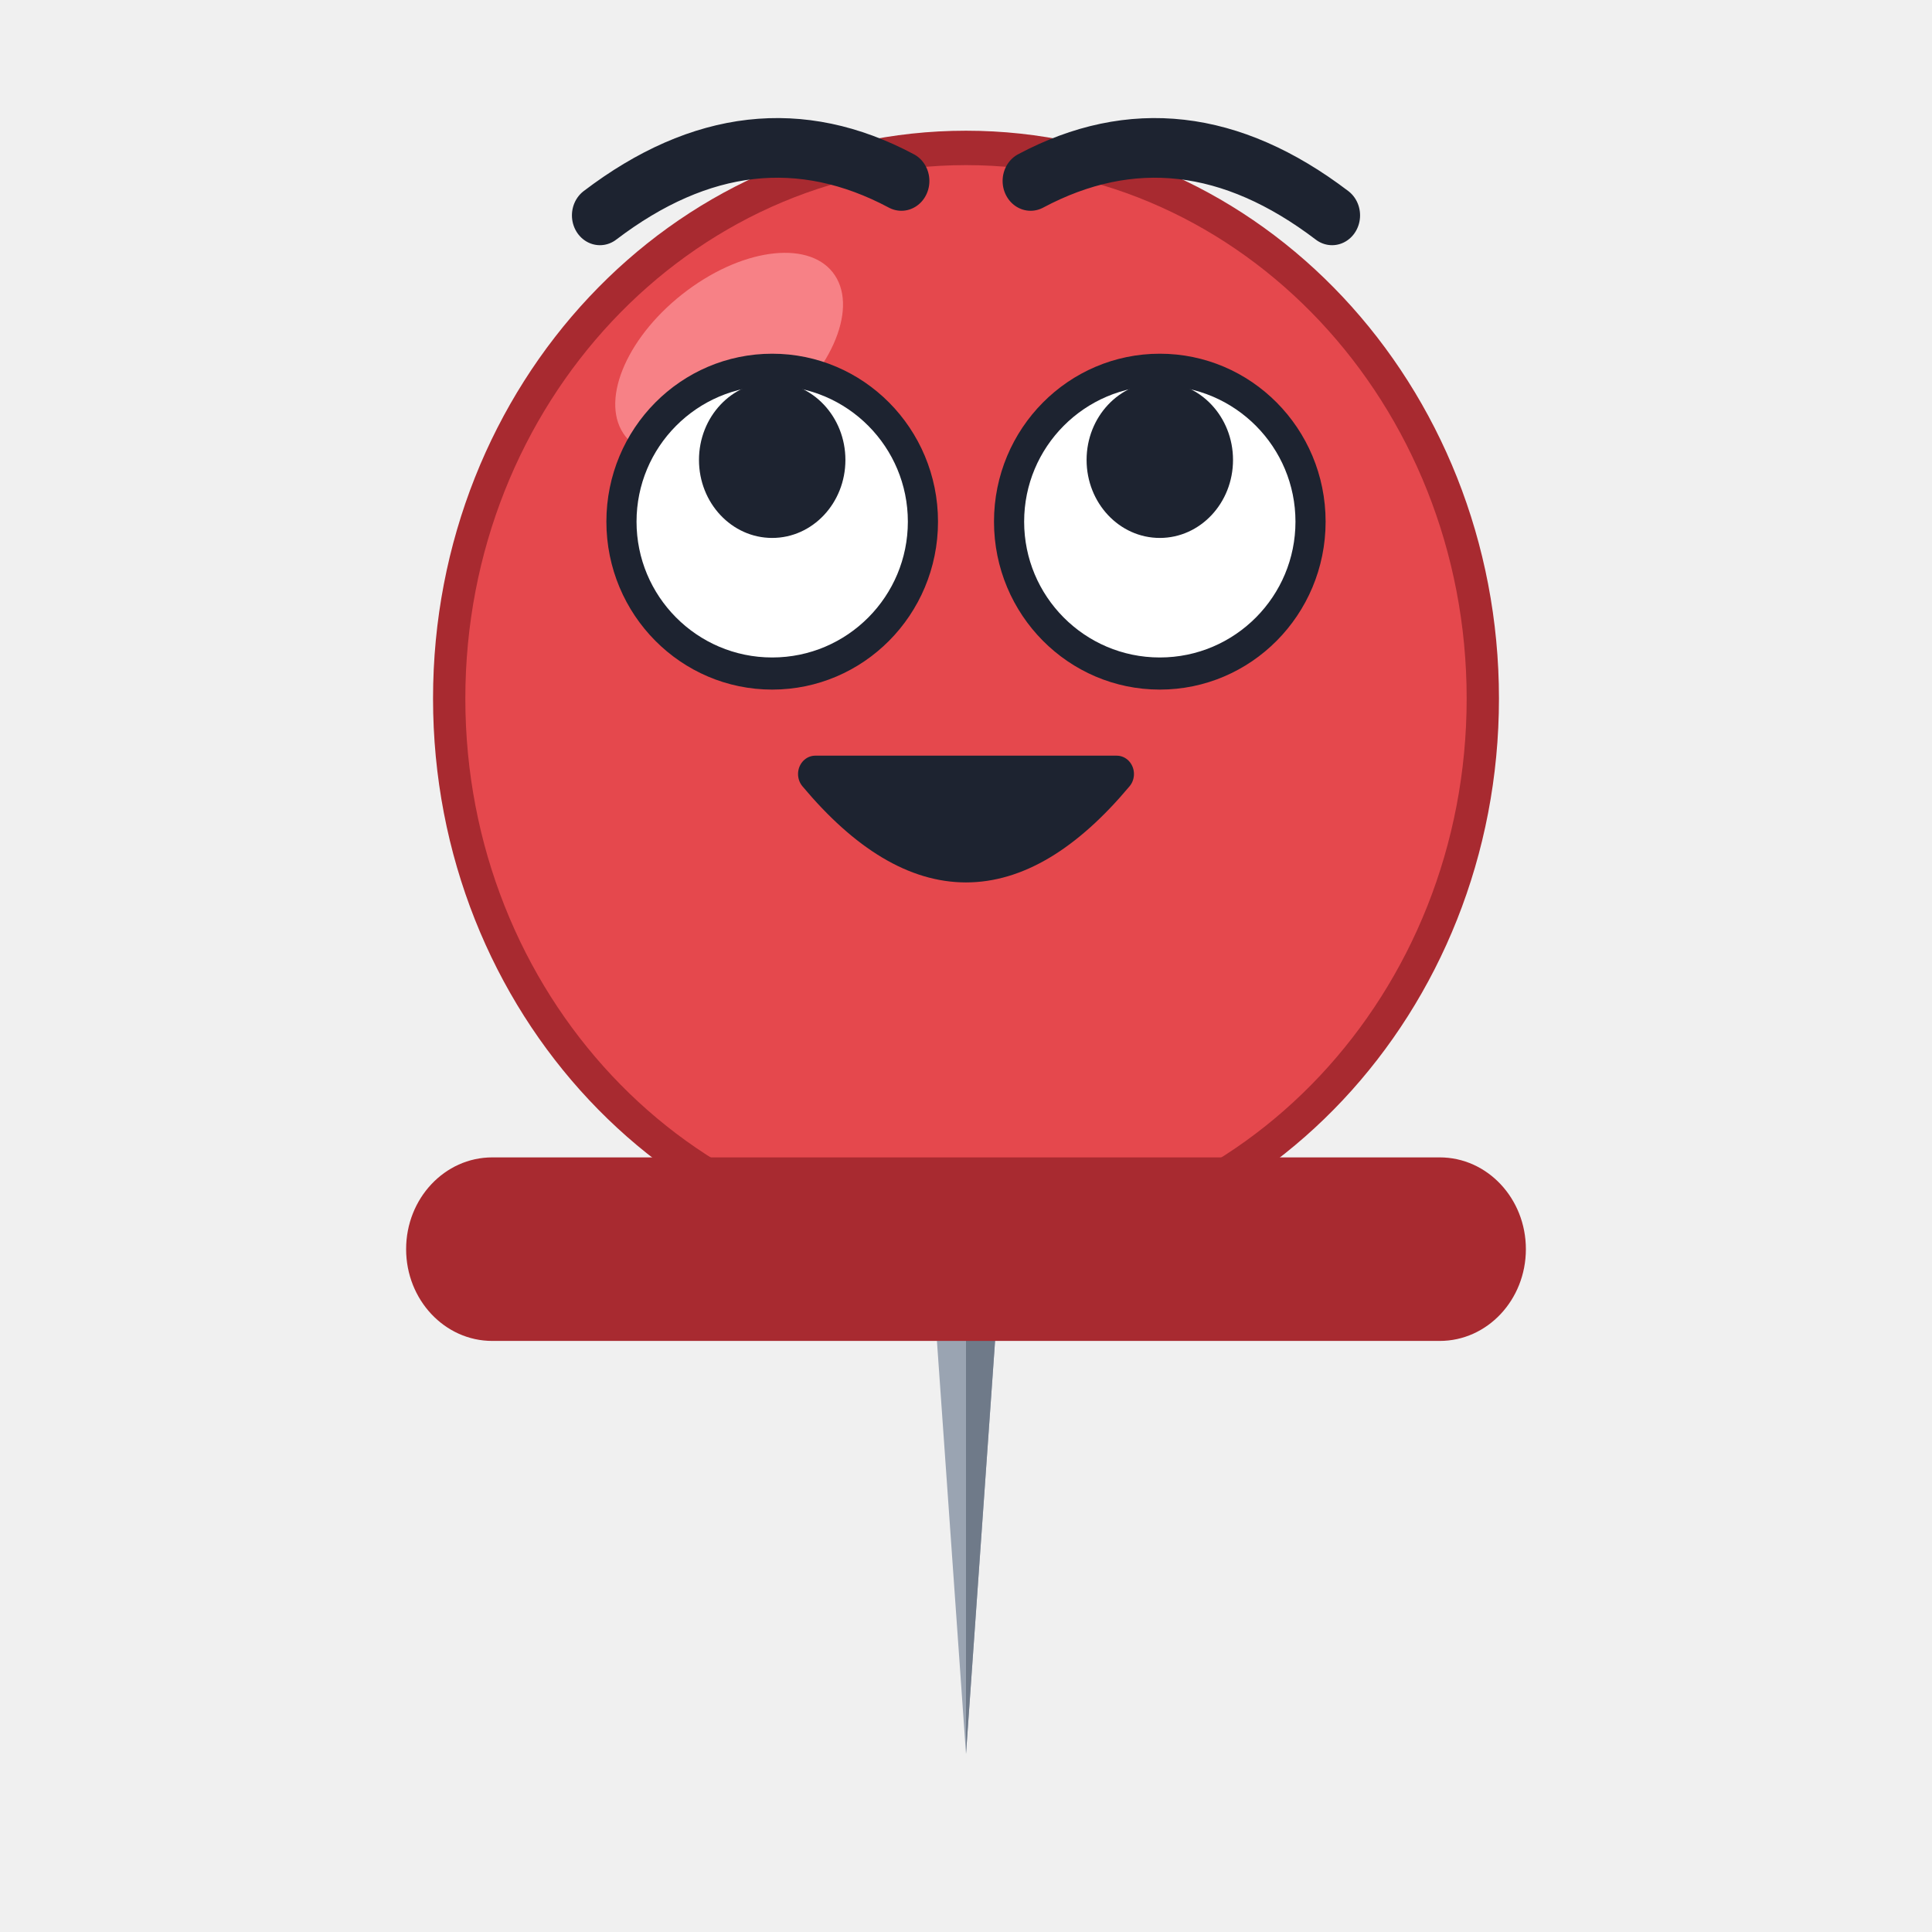
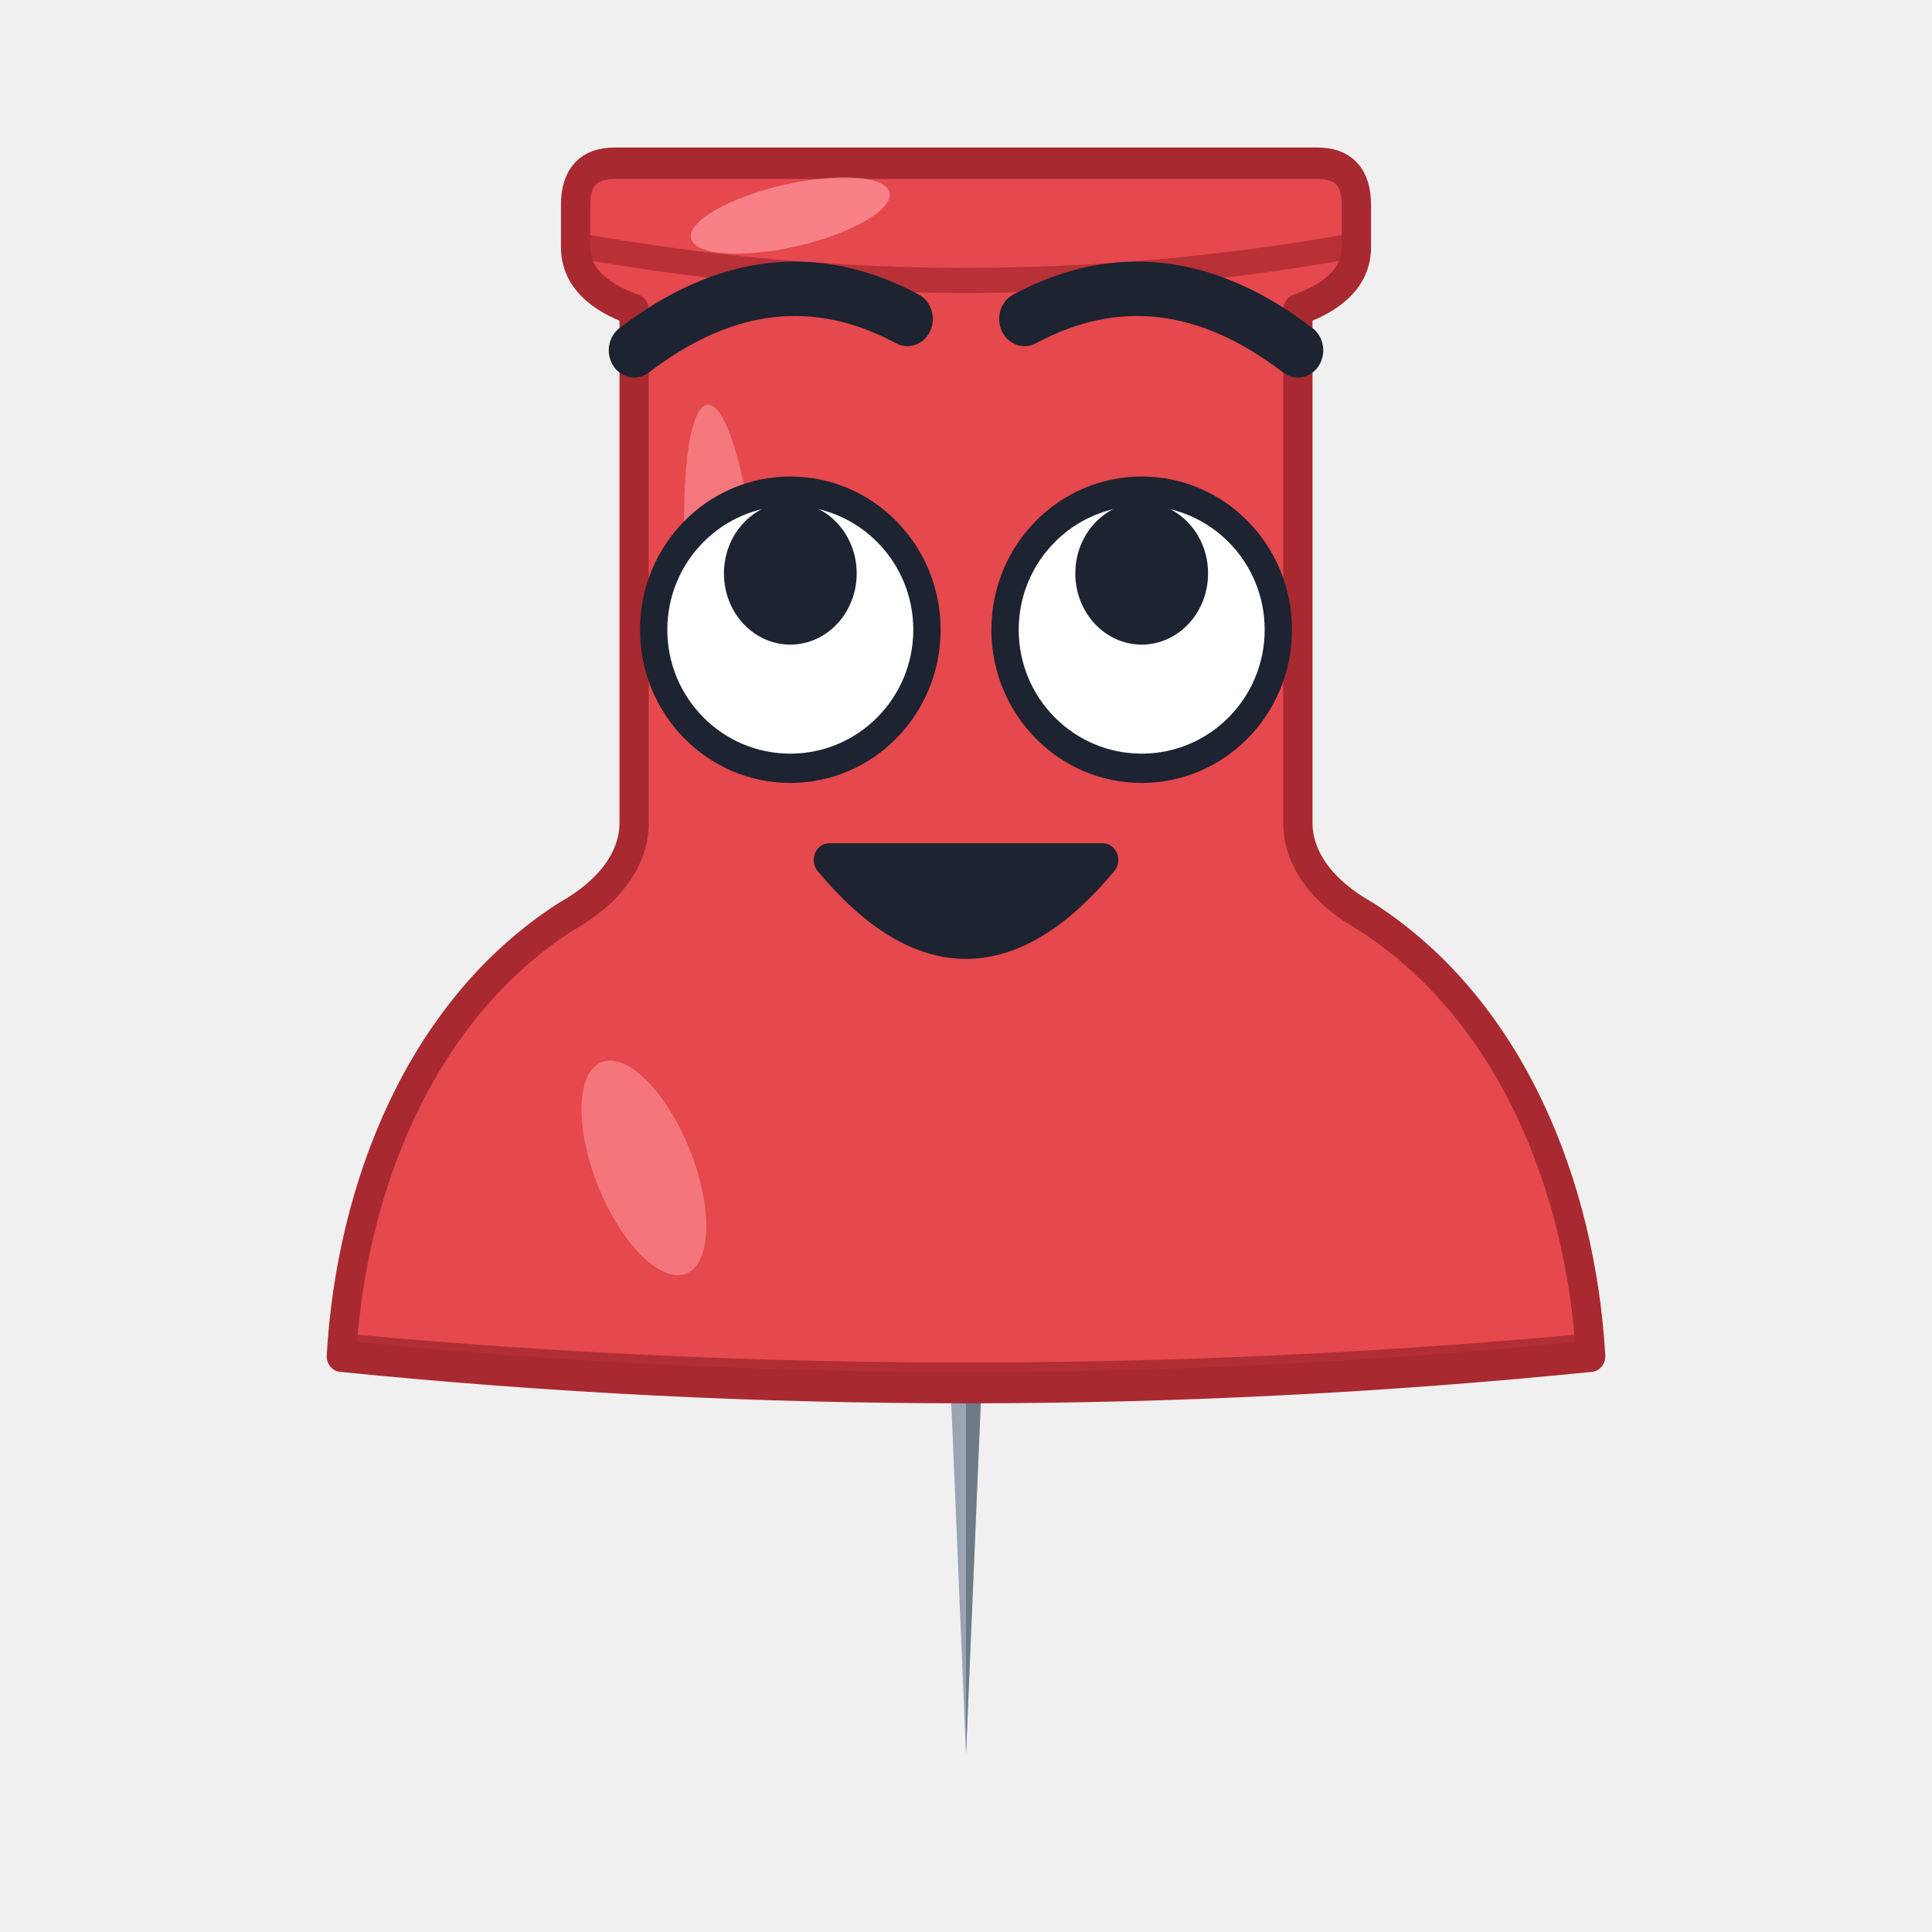
<svg xmlns="http://www.w3.org/2000/svg" width="96" height="96" viewBox="0 0 96 96">
-   <g transform="translate(0 -2.85) rotate(0 48 90) translate(48 90) scale(1.07 1.14) translate(-48 -90)">
-     <polygon points="46.5,70 49.5,70 48,90" fill="#9aa4b2" />
-     <polygon points="48,70 49.5,70 48,90" fill="#6f7a89" />
-     <circle cx="48" cy="44" r="24" fill="#e5484d" stroke="#a82a30" stroke-width="1.5" />
-     <ellipse cx="37" cy="29" rx="6" ry="3.4" transform="rotate(-35 37 29)" fill="#ff9a9e" opacity="0.7" />
-     <rect x="22" y="64" width="52" height="8" rx="4" fill="#a82a30" />
+   <g transform="translate(0 -2.85) rotate(0 48 90) translate(48 90) scale(0.97 1.04) translate(-48 -90)">
+     <polygon points="47.1,70 48.9,70 48,90" fill="#9aa4b2" />
+     <polygon points="48,70 48.9,70 48,90" fill="#6f7a89" />
+     <path d="M30 14 H66 Q68 14 68 16 V18 Q68 20 65 21 L65 21.5 V45.5 C65 47.2 66.2 48.8 68.5 50 C76 54.5 79.5 63 80 71 Q48 74 16 71 C16.5 63 20 54.5 27.5 50 C29.8 48.8 31 47.2 31 45.5 V21.5 L31 21 Q28 20 28 18 V16 Q28 14 30 14 Z" fill="#e5484d" stroke="#a82a30" stroke-width="1.5" stroke-linejoin="round" />
+     <path d="M28.5 18 Q48 21.2 67.5 18" fill="none" stroke="#a82a30" stroke-width="1.2" opacity="0.75" />
+     <path d="M16.5 70.5 Q48 73.2 79.5 70.5" fill="none" stroke="#a82a30" stroke-width="1.1" opacity="0.85" />
+     <ellipse cx="39" cy="16.5" rx="5.2" ry="1.5" transform="rotate(-12 39 16.5)" fill="#ff9a9e" opacity="0.7" />
+     <ellipse cx="35.5" cy="34" rx="1.8" ry="8.5" transform="rotate(-5 35.5 34)" fill="#ff9a9e" opacity="0.58" />
+     <ellipse cx="31.5" cy="62" rx="2.5" ry="5.5" transform="rotate(-24 31.5 62)" fill="#ff9a9e" opacity="0.56" />
    <clipPath id="eyeL">
      <ellipse cx="39" cy="36.29" rx="7" ry="6.62" />
    </clipPath>
    <ellipse cx="39" cy="36.29" rx="7" ry="6.62" fill="#ffffff" stroke="#1d2330" stroke-width="1.4" />
    <circle cx="39" cy="33.6" r="3.4" fill="#1d2330" clip-path="url(#eyeL)" />
    <clipPath id="eyeR">
      <ellipse cx="57" cy="36.29" rx="7" ry="6.62" />
    </clipPath>
    <ellipse cx="57" cy="36.29" rx="7" ry="6.62" fill="#ffffff" stroke="#1d2330" stroke-width="1.4" />
    <circle cx="57" cy="33.6" r="3.4" fill="#1d2330" clip-path="url(#eyeR)" />
    <path d="M31 22.94 Q38 17.94 45 21.44" fill="none" stroke="#1d2330" stroke-width="2.6" stroke-linecap="round" />
    <path d="M51 21.44 Q58 17.94 65 22.94" fill="none" stroke="#1d2330" stroke-width="2.6" stroke-linecap="round" />
    <path d="M41 47.29 Q48 55.14 55 47.29 Z" fill="#1d2330" stroke="#1d2330" stroke-width="1.6" stroke-linejoin="round" />
  </g>
</svg>
